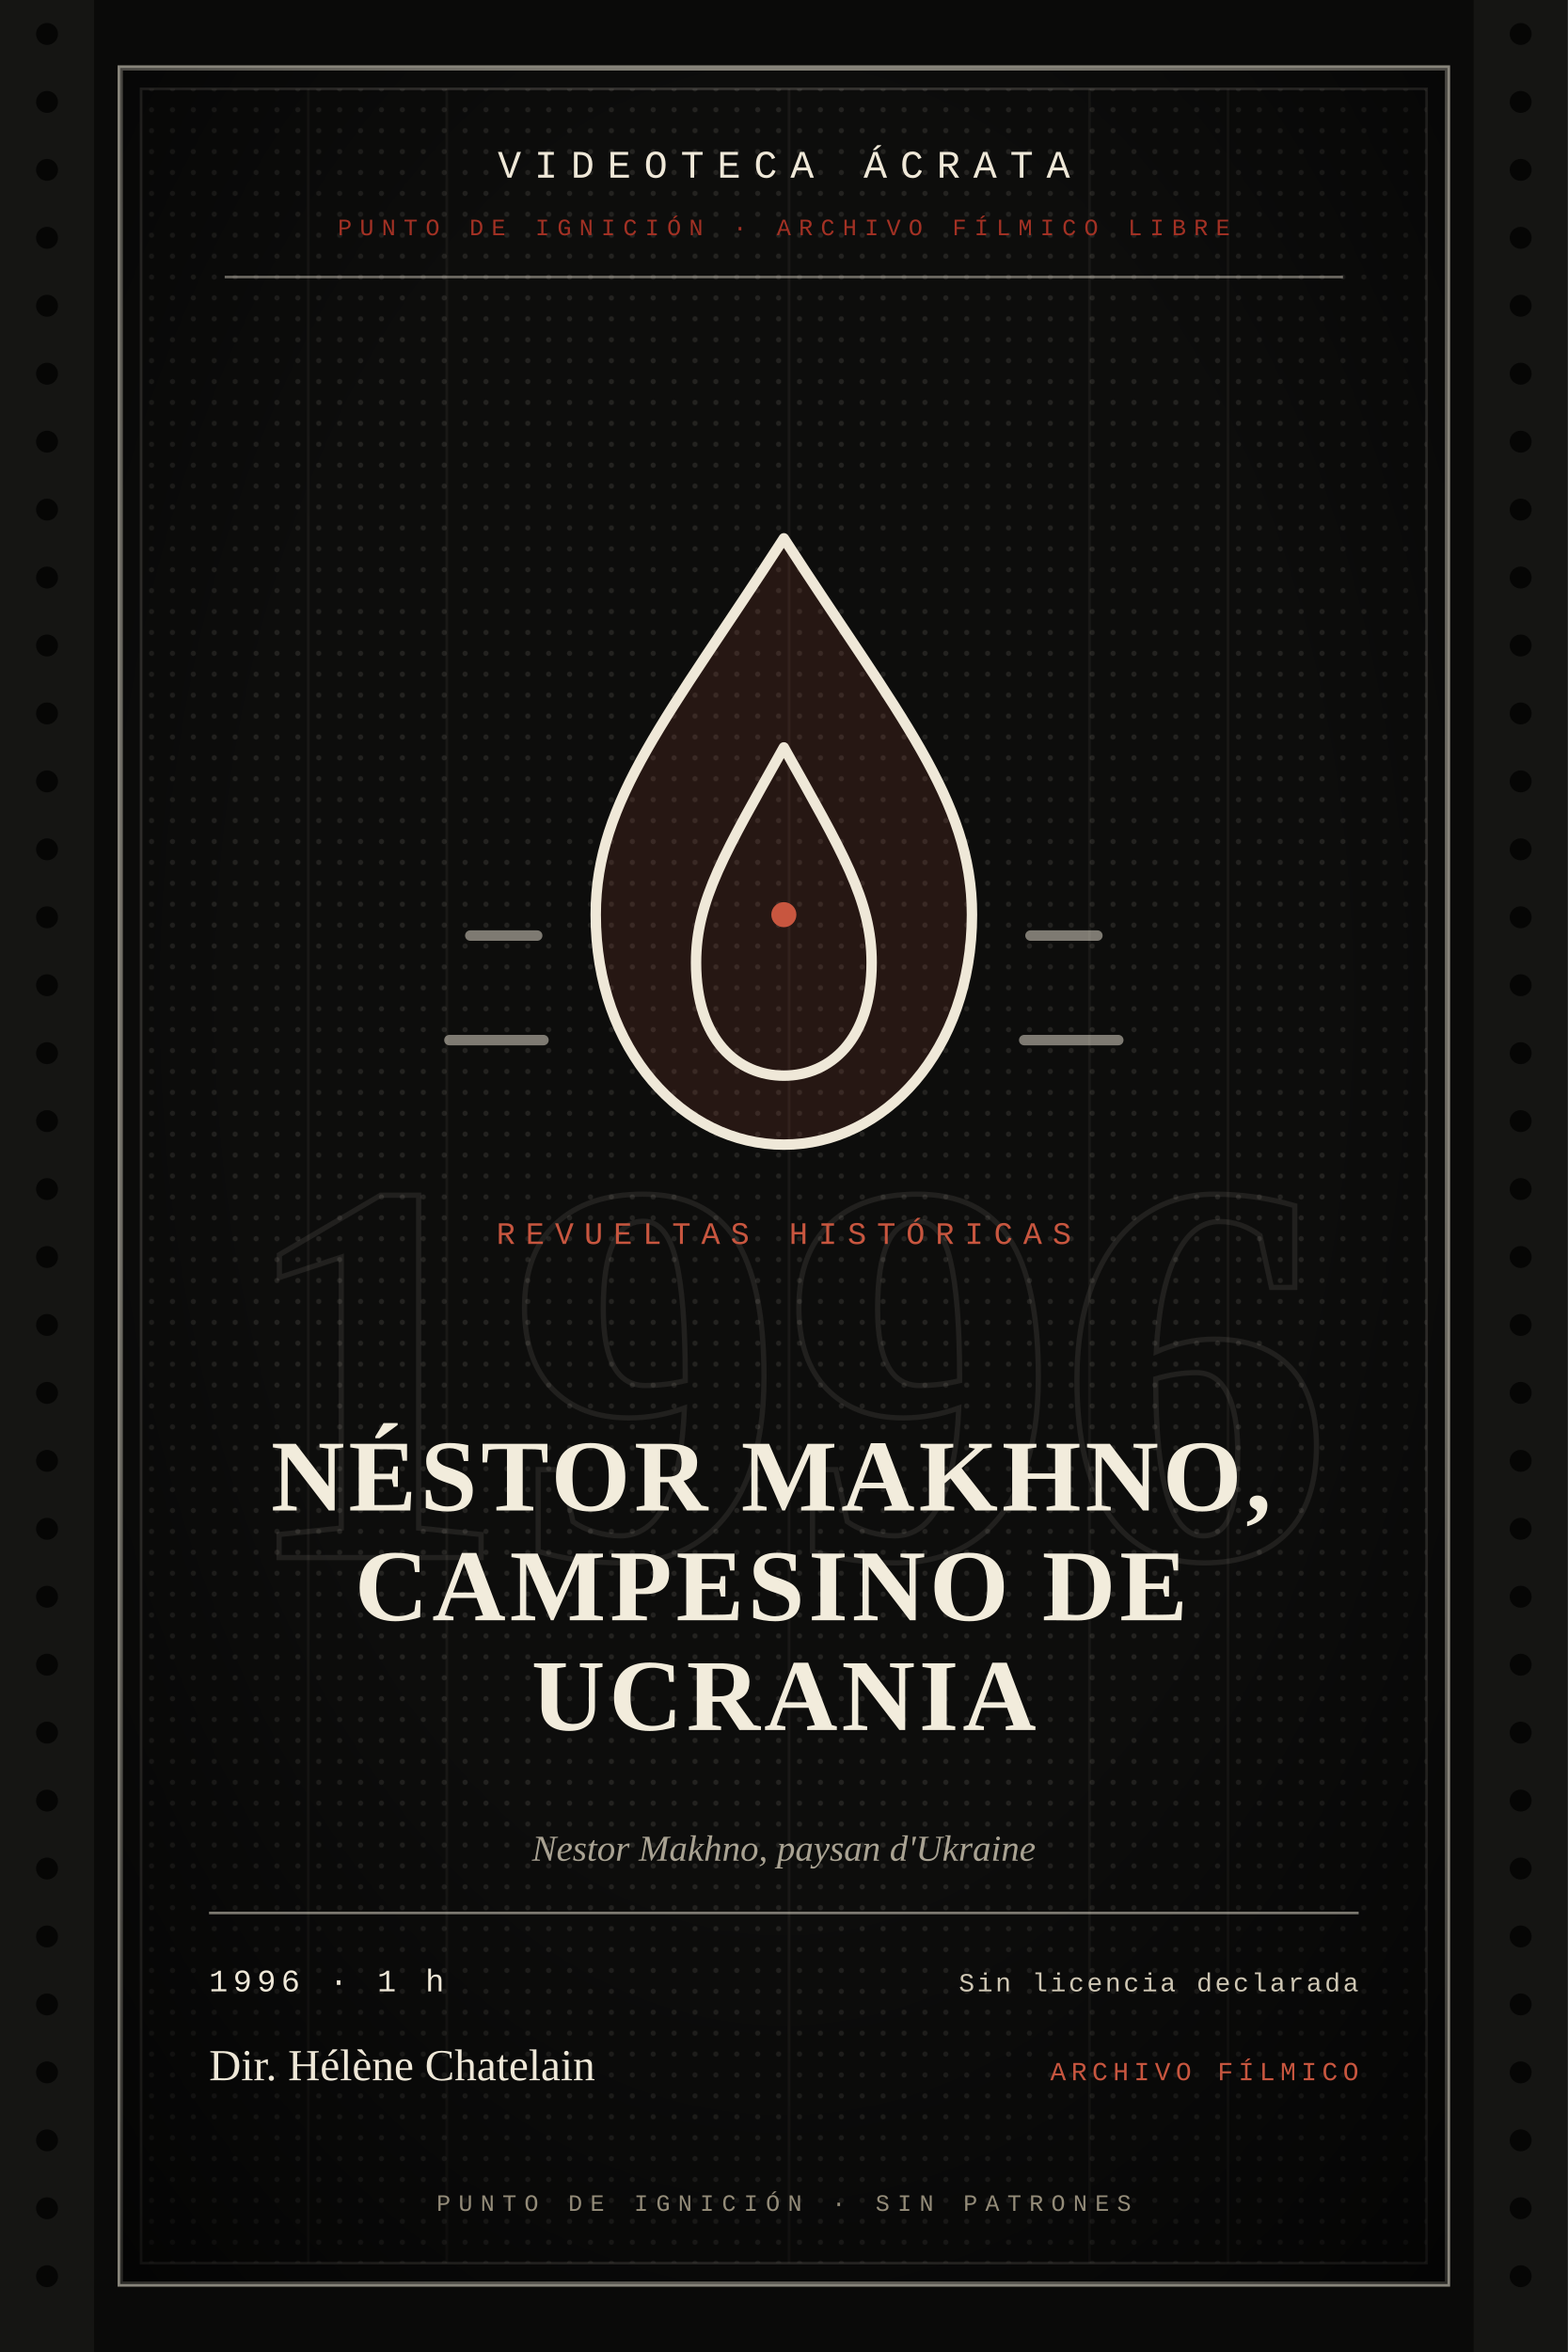
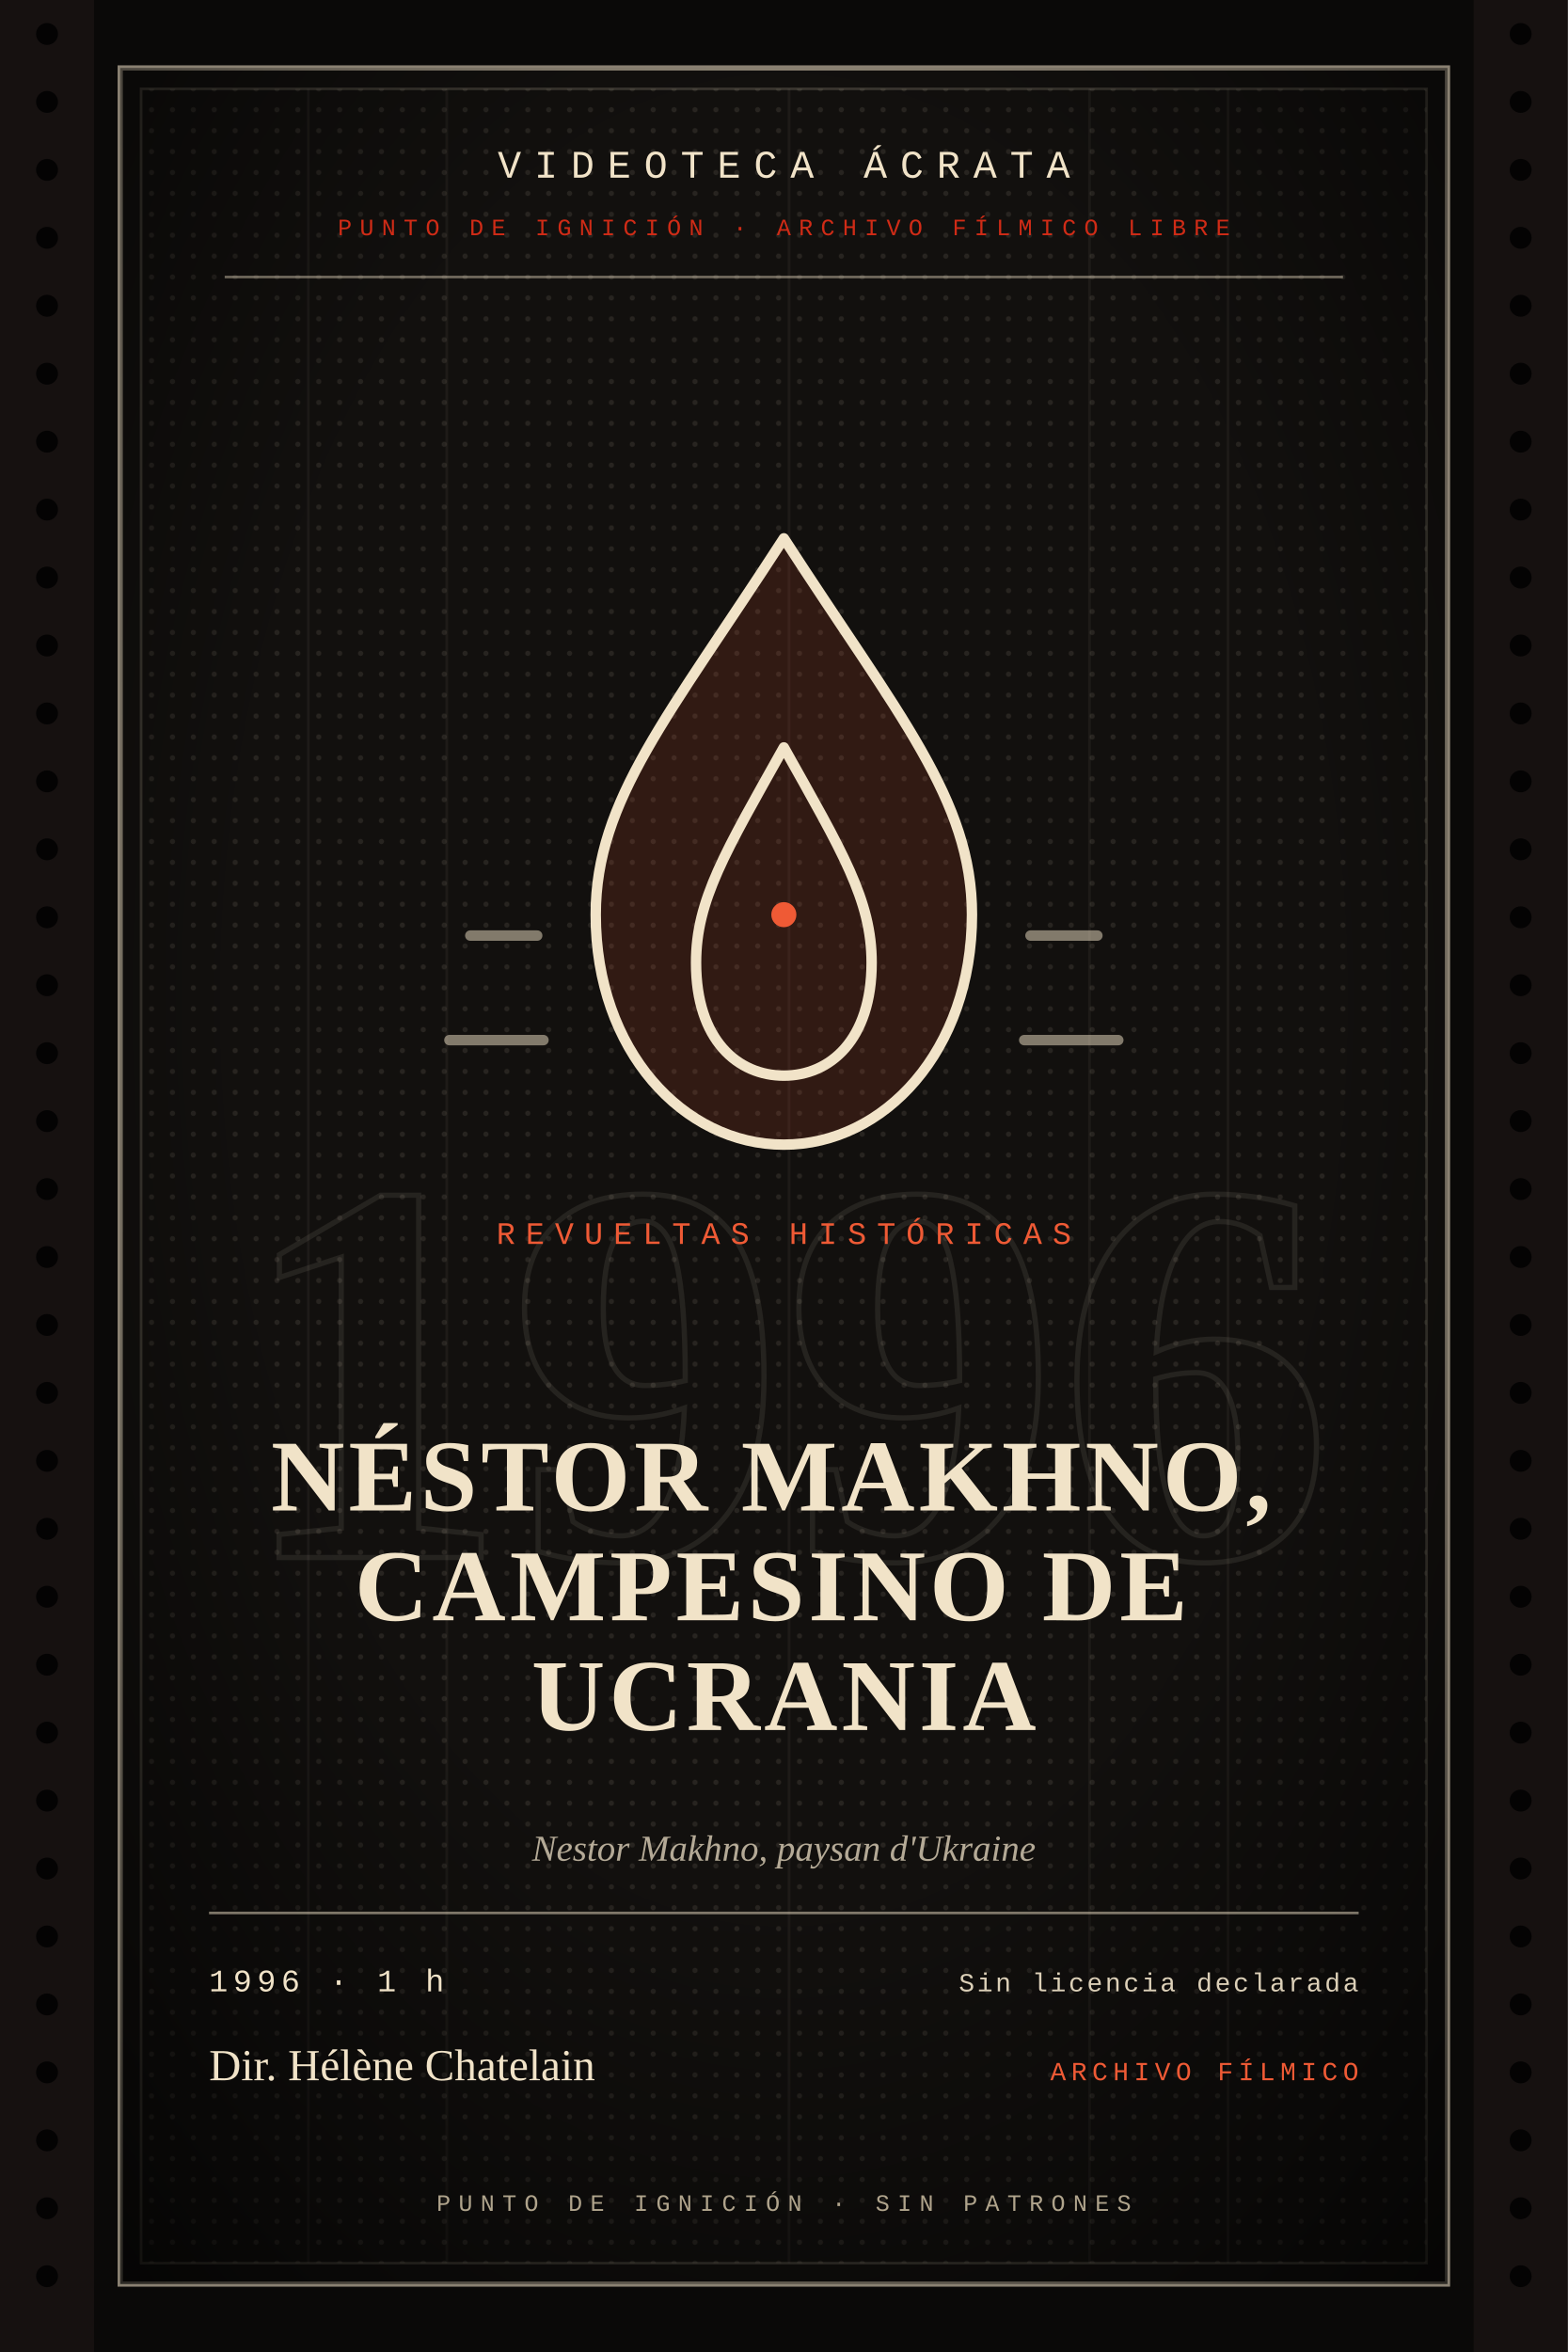
<svg xmlns="http://www.w3.org/2000/svg" viewBox="0 0 600 900" width="600" height="900" role="img" aria-labelledby="titulo-nestor-makhno desc-nestor-makhno">
  <defs>
    <pattern id="grano-n" width="8" height="8" patternUnits="userSpaceOnUse">
-       <circle cx="2" cy="2" r="1" fill="#f2ecdc" opacity=".14" />
+       <circle cx="2" cy="2" r="1" fill="#f1e3c8" opacity=".14" />
    </pattern>
    <radialGradient id="vineta-n" cx=".5" cy=".42" r=".78">
      <stop offset="52%" stop-color="#000" stop-opacity="0" />
      <stop offset="100%" stop-color="#000" stop-opacity=".72" />
    </radialGradient>
  </defs>
-   <rect width="600" height="900" fill="#0a0a09" />
-   <rect x="0" y="0" width="36" height="900" fill="#151513" />
-   <rect x="564" y="0" width="36" height="900" fill="#151513" />
-   <g fill="#060605">
+   <rect width="600" height="900" fill="#0a0908" />
+   <rect x="0" y="0" width="36" height="900" fill="#161110" />
+   <rect x="564" y="0" width="36" height="900" fill="#161110" />
+   <g fill="#040303">
    <circle cx="18" cy="13" r="4.2" />
    <circle cx="582" cy="13" r="4.2" />
    <circle cx="18" cy="39" r="4.2" />
    <circle cx="582" cy="39" r="4.2" />
    <circle cx="18" cy="65" r="4.2" />
    <circle cx="582" cy="65" r="4.2" />
    <circle cx="18" cy="91" r="4.2" />
    <circle cx="582" cy="91" r="4.2" />
    <circle cx="18" cy="117" r="4.2" />
    <circle cx="582" cy="117" r="4.2" />
    <circle cx="18" cy="143" r="4.2" />
    <circle cx="582" cy="143" r="4.2" />
    <circle cx="18" cy="169" r="4.2" />
    <circle cx="582" cy="169" r="4.2" />
    <circle cx="18" cy="195" r="4.2" />
    <circle cx="582" cy="195" r="4.2" />
    <circle cx="18" cy="221" r="4.2" />
    <circle cx="582" cy="221" r="4.2" />
    <circle cx="18" cy="247" r="4.2" />
    <circle cx="582" cy="247" r="4.2" />
    <circle cx="18" cy="273" r="4.2" />
    <circle cx="582" cy="273" r="4.2" />
    <circle cx="18" cy="299" r="4.2" />
    <circle cx="582" cy="299" r="4.2" />
    <circle cx="18" cy="325" r="4.2" />
    <circle cx="582" cy="325" r="4.2" />
    <circle cx="18" cy="351" r="4.2" />
    <circle cx="582" cy="351" r="4.2" />
    <circle cx="18" cy="377" r="4.2" />
    <circle cx="582" cy="377" r="4.2" />
    <circle cx="18" cy="403" r="4.2" />
    <circle cx="582" cy="403" r="4.2" />
    <circle cx="18" cy="429" r="4.2" />
    <circle cx="582" cy="429" r="4.2" />
    <circle cx="18" cy="455" r="4.2" />
    <circle cx="582" cy="455" r="4.2" />
    <circle cx="18" cy="481" r="4.2" />
    <circle cx="582" cy="481" r="4.2" />
    <circle cx="18" cy="507" r="4.2" />
    <circle cx="582" cy="507" r="4.2" />
    <circle cx="18" cy="533" r="4.2" />
    <circle cx="582" cy="533" r="4.2" />
    <circle cx="18" cy="559" r="4.2" />
    <circle cx="582" cy="559" r="4.2" />
    <circle cx="18" cy="585" r="4.2" />
    <circle cx="582" cy="585" r="4.2" />
    <circle cx="18" cy="611" r="4.2" />
    <circle cx="582" cy="611" r="4.2" />
    <circle cx="18" cy="637" r="4.2" />
    <circle cx="582" cy="637" r="4.2" />
    <circle cx="18" cy="663" r="4.2" />
    <circle cx="582" cy="663" r="4.2" />
    <circle cx="18" cy="689" r="4.2" />
    <circle cx="582" cy="689" r="4.2" />
    <circle cx="18" cy="715" r="4.2" />
    <circle cx="582" cy="715" r="4.2" />
    <circle cx="18" cy="741" r="4.2" />
    <circle cx="582" cy="741" r="4.2" />
    <circle cx="18" cy="767" r="4.2" />
    <circle cx="582" cy="767" r="4.2" />
    <circle cx="18" cy="793" r="4.2" />
    <circle cx="582" cy="793" r="4.2" />
    <circle cx="18" cy="819" r="4.2" />
    <circle cx="582" cy="819" r="4.2" />
    <circle cx="18" cy="845" r="4.2" />
    <circle cx="582" cy="845" r="4.2" />
    <circle cx="18" cy="871" r="4.2" />
    <circle cx="582" cy="871" r="4.2" />
  </g>
-   <rect x="46" y="26" width="508" height="848" fill="#0d0d0c" stroke="#efe8d8" stroke-width="2" stroke-opacity=".55" />
-   <rect x="54" y="34" width="492" height="832" fill="none" stroke="#efe8d8" stroke-width="1" stroke-opacity=".18" />
+   <rect x="46" y="26" width="508" height="848" fill="#12100e" stroke="#f1e3c8" stroke-width="2" stroke-opacity=".55" />
+   <rect x="54" y="34" width="492" height="832" fill="none" stroke="#f1e3c8" stroke-width="1" stroke-opacity=".18" />
  <rect x="54" y="34" width="492" height="832" fill="url(#grano-n)" opacity=".7" />
-   <g stroke="#efe8d8" stroke-opacity=".055" stroke-width="1">
+   <g stroke="#f1e3c8" stroke-opacity=".055" stroke-width="1">
    <path d="M118 34V866" />
    <path d="M171 34V866" />
    <path d="M302 34V866" />
    <path d="M417 34V866" />
    <path d="M470 34V866" />
  </g>
  <rect x="46" y="26" width="508" height="848" fill="url(#vineta-n)" />
-   <text x="300" y="68" text-anchor="middle" font-family="'Courier Prime', 'Courier New', monospace" font-size="15" letter-spacing="5" fill="#efe8d8">VIDEOTECA ÁCRATA</text>
-   <text x="300" y="90" text-anchor="middle" font-family="'Courier Prime', 'Courier New', monospace" font-size="9" letter-spacing="3" fill="#a33124">PUNTO DE IGNICIÓN · ARCHIVO FÍLMICO LIBRE</text>
-   <path d="M86 106 L514 106" stroke="#efe8d8" stroke-width="1" stroke-opacity=".42" />
-   <text x="300" y="596" text-anchor="middle" font-family="Georgia, 'Times New Roman', serif" font-weight="700" font-size="210" fill="none" stroke="#efe8d8" stroke-width="2" stroke-opacity=".09">1996</text>
+   <text x="300" y="68" text-anchor="middle" font-family="'Courier Prime', 'Courier New', monospace" font-size="15" letter-spacing="5" fill="#f1e3c8">VIDEOTECA ÁCRATA</text>
+   <text x="300" y="90" text-anchor="middle" font-family="'Courier Prime', 'Courier New', monospace" font-size="9" letter-spacing="3" fill="#d02b16">PUNTO DE IGNICIÓN · ARCHIVO FÍLMICO LIBRE</text>
+   <path d="M86 106 L514 106" stroke="#f1e3c8" stroke-width="1" stroke-opacity=".42" />
+   <text x="300" y="596" text-anchor="middle" font-family="Georgia, 'Times New Roman', serif" font-weight="700" font-size="210" fill="none" stroke="#f1e3c8" stroke-width="2" stroke-opacity=".09">1996</text>
  <g transform="translate(300 322) scale(0.8)">
    <g>
-       <path d="M0 -145 C55 -60 90 -20 90 35 C90 100 48 145 0 145 C-48 145 -90 100 -90 35 C-90 -20 -55 -60 0 -145 Z" fill="#c8563f" opacity=".14" />
-       <path d="M0 -145 C55 -60 90 -20 90 35 C90 100 48 145 0 145 C-48 145 -90 100 -90 35 C-90 -20 -55 -60 0 -145 Z" fill="none" stroke="#efe8d8" stroke-width="5" stroke-linecap="round" stroke-linejoin="round" />
-       <path d="M0 -45 C28 5 42 28 42 58 C42 95 22 112 0 112 C-22 112 -42 95 -42 58 C-42 28 -28 5 0 -45 Z" fill="none" stroke="#efe8d8" stroke-width="5" stroke-linecap="round" stroke-linejoin="round" />
-       <path d="M-160 95 L-115 95 M115 95 L160 95 M-150 45 L-118 45 M118 45 L150 45" fill="none" stroke="#efe8d8" stroke-width="5" stroke-linecap="round" stroke-linejoin="round" opacity=".5" />
-       <circle cx="0" cy="35" r="6" fill="#c8563f" />
+       <path d="M0 -145 C55 -60 90 -20 90 35 C90 100 48 145 0 145 C-48 145 -90 100 -90 35 C-90 -20 -55 -60 0 -145 Z" fill="#ef5a35" opacity=".14" />
+       <path d="M0 -145 C55 -60 90 -20 90 35 C90 100 48 145 0 145 C-48 145 -90 100 -90 35 C-90 -20 -55 -60 0 -145 Z" fill="none" stroke="#f1e3c8" stroke-width="5" stroke-linecap="round" stroke-linejoin="round" />
+       <path d="M0 -45 C28 5 42 28 42 58 C42 95 22 112 0 112 C-22 112 -42 95 -42 58 C-42 28 -28 5 0 -45 Z" fill="none" stroke="#f1e3c8" stroke-width="5" stroke-linecap="round" stroke-linejoin="round" />
+       <path d="M-160 95 L-115 95 M115 95 L160 95 M-150 45 L-118 45 M118 45 L150 45" fill="none" stroke="#f1e3c8" stroke-width="5" stroke-linecap="round" stroke-linejoin="round" opacity=".5" />
+       <circle cx="0" cy="35" r="6" fill="#ef5a35" />
    </g>
  </g>
-   <text x="300" y="476" text-anchor="middle" font-family="'Courier Prime', 'Courier New', monospace" font-size="12" letter-spacing="4" fill="#c8563f">REVUELTAS HISTÓRICAS</text>
-   <text text-anchor="middle" font-family="Georgia, 'Times New Roman', serif" font-weight="700" font-size="39" letter-spacing="1.5" fill="#f2ecdc">
+   <text x="300" y="476" text-anchor="middle" font-family="'Courier Prime', 'Courier New', monospace" font-size="12" letter-spacing="4" fill="#ef5a35">REVUELTAS HISTÓRICAS</text>
+   <text text-anchor="middle" font-family="Georgia, 'Times New Roman', serif" font-weight="700" font-size="39" letter-spacing="1.5" fill="#f1e3c8">
    <tspan x="300" y="578">NÉSTOR MAKHNO,</tspan>
    <tspan x="300" y="620">CAMPESINO DE</tspan>
    <tspan x="300" y="662">UCRANIA</tspan>
  </text>
-   <text x="300" y="712" text-anchor="middle" font-family="Georgia, 'Times New Roman', serif" font-style="italic" font-size="14" fill="#cfc7b4" opacity=".8">Nestor Makhno, paysan d'Ukraine</text>
-   <path d="M80 732 L520 732" stroke="#efe8d8" stroke-width="1" stroke-opacity=".5" />
-   <text x="80" y="762" font-family="'Courier Prime', 'Courier New', monospace" font-size="12" letter-spacing="2" fill="#efe8d8">1996 · 1 h</text>
-   <text x="520" y="762" text-anchor="end" font-family="'Courier Prime', 'Courier New', monospace" font-size="10" letter-spacing="1" fill="#cfc7b4">Sin licencia declarada</text>
-   <text x="80" y="796" font-family="Georgia, 'Times New Roman', serif" font-size="17" fill="#efe8d8">Dir. Hélène Chatelain</text>
-   <text x="520" y="796" text-anchor="end" font-family="'Courier Prime', 'Courier New', monospace" font-size="10" letter-spacing="2" fill="#c8563f">ARCHIVO FÍLMICO</text>
-   <text x="300" y="846" text-anchor="middle" font-family="'Courier Prime', 'Courier New', monospace" font-size="9" letter-spacing="3" fill="#948c79">PUNTO DE IGNICIÓN · SIN PATRONES</text>
+   <text x="300" y="712" text-anchor="middle" font-family="Georgia, 'Times New Roman', serif" font-style="italic" font-size="14" fill="#dcd0b8" opacity=".8">Nestor Makhno, paysan d'Ukraine</text>
+   <path d="M80 732 L520 732" stroke="#f1e3c8" stroke-width="1" stroke-opacity=".5" />
+   <text x="80" y="762" font-family="'Courier Prime', 'Courier New', monospace" font-size="12" letter-spacing="2" fill="#f1e3c8">1996 · 1 h</text>
+   <text x="520" y="762" text-anchor="end" font-family="'Courier Prime', 'Courier New', monospace" font-size="10" letter-spacing="1" fill="#dcd0b8">Sin licencia declarada</text>
+   <text x="80" y="796" font-family="Georgia, 'Times New Roman', serif" font-size="17" fill="#f1e3c8">Dir. Hélène Chatelain</text>
+   <text x="520" y="796" text-anchor="end" font-family="'Courier Prime', 'Courier New', monospace" font-size="10" letter-spacing="2" fill="#ef5a35">ARCHIVO FÍLMICO</text>
+   <text x="300" y="846" text-anchor="middle" font-family="'Courier Prime', 'Courier New', monospace" font-size="9" letter-spacing="3" fill="#b0a48c">PUNTO DE IGNICIÓN · SIN PATRONES</text>
</svg>
